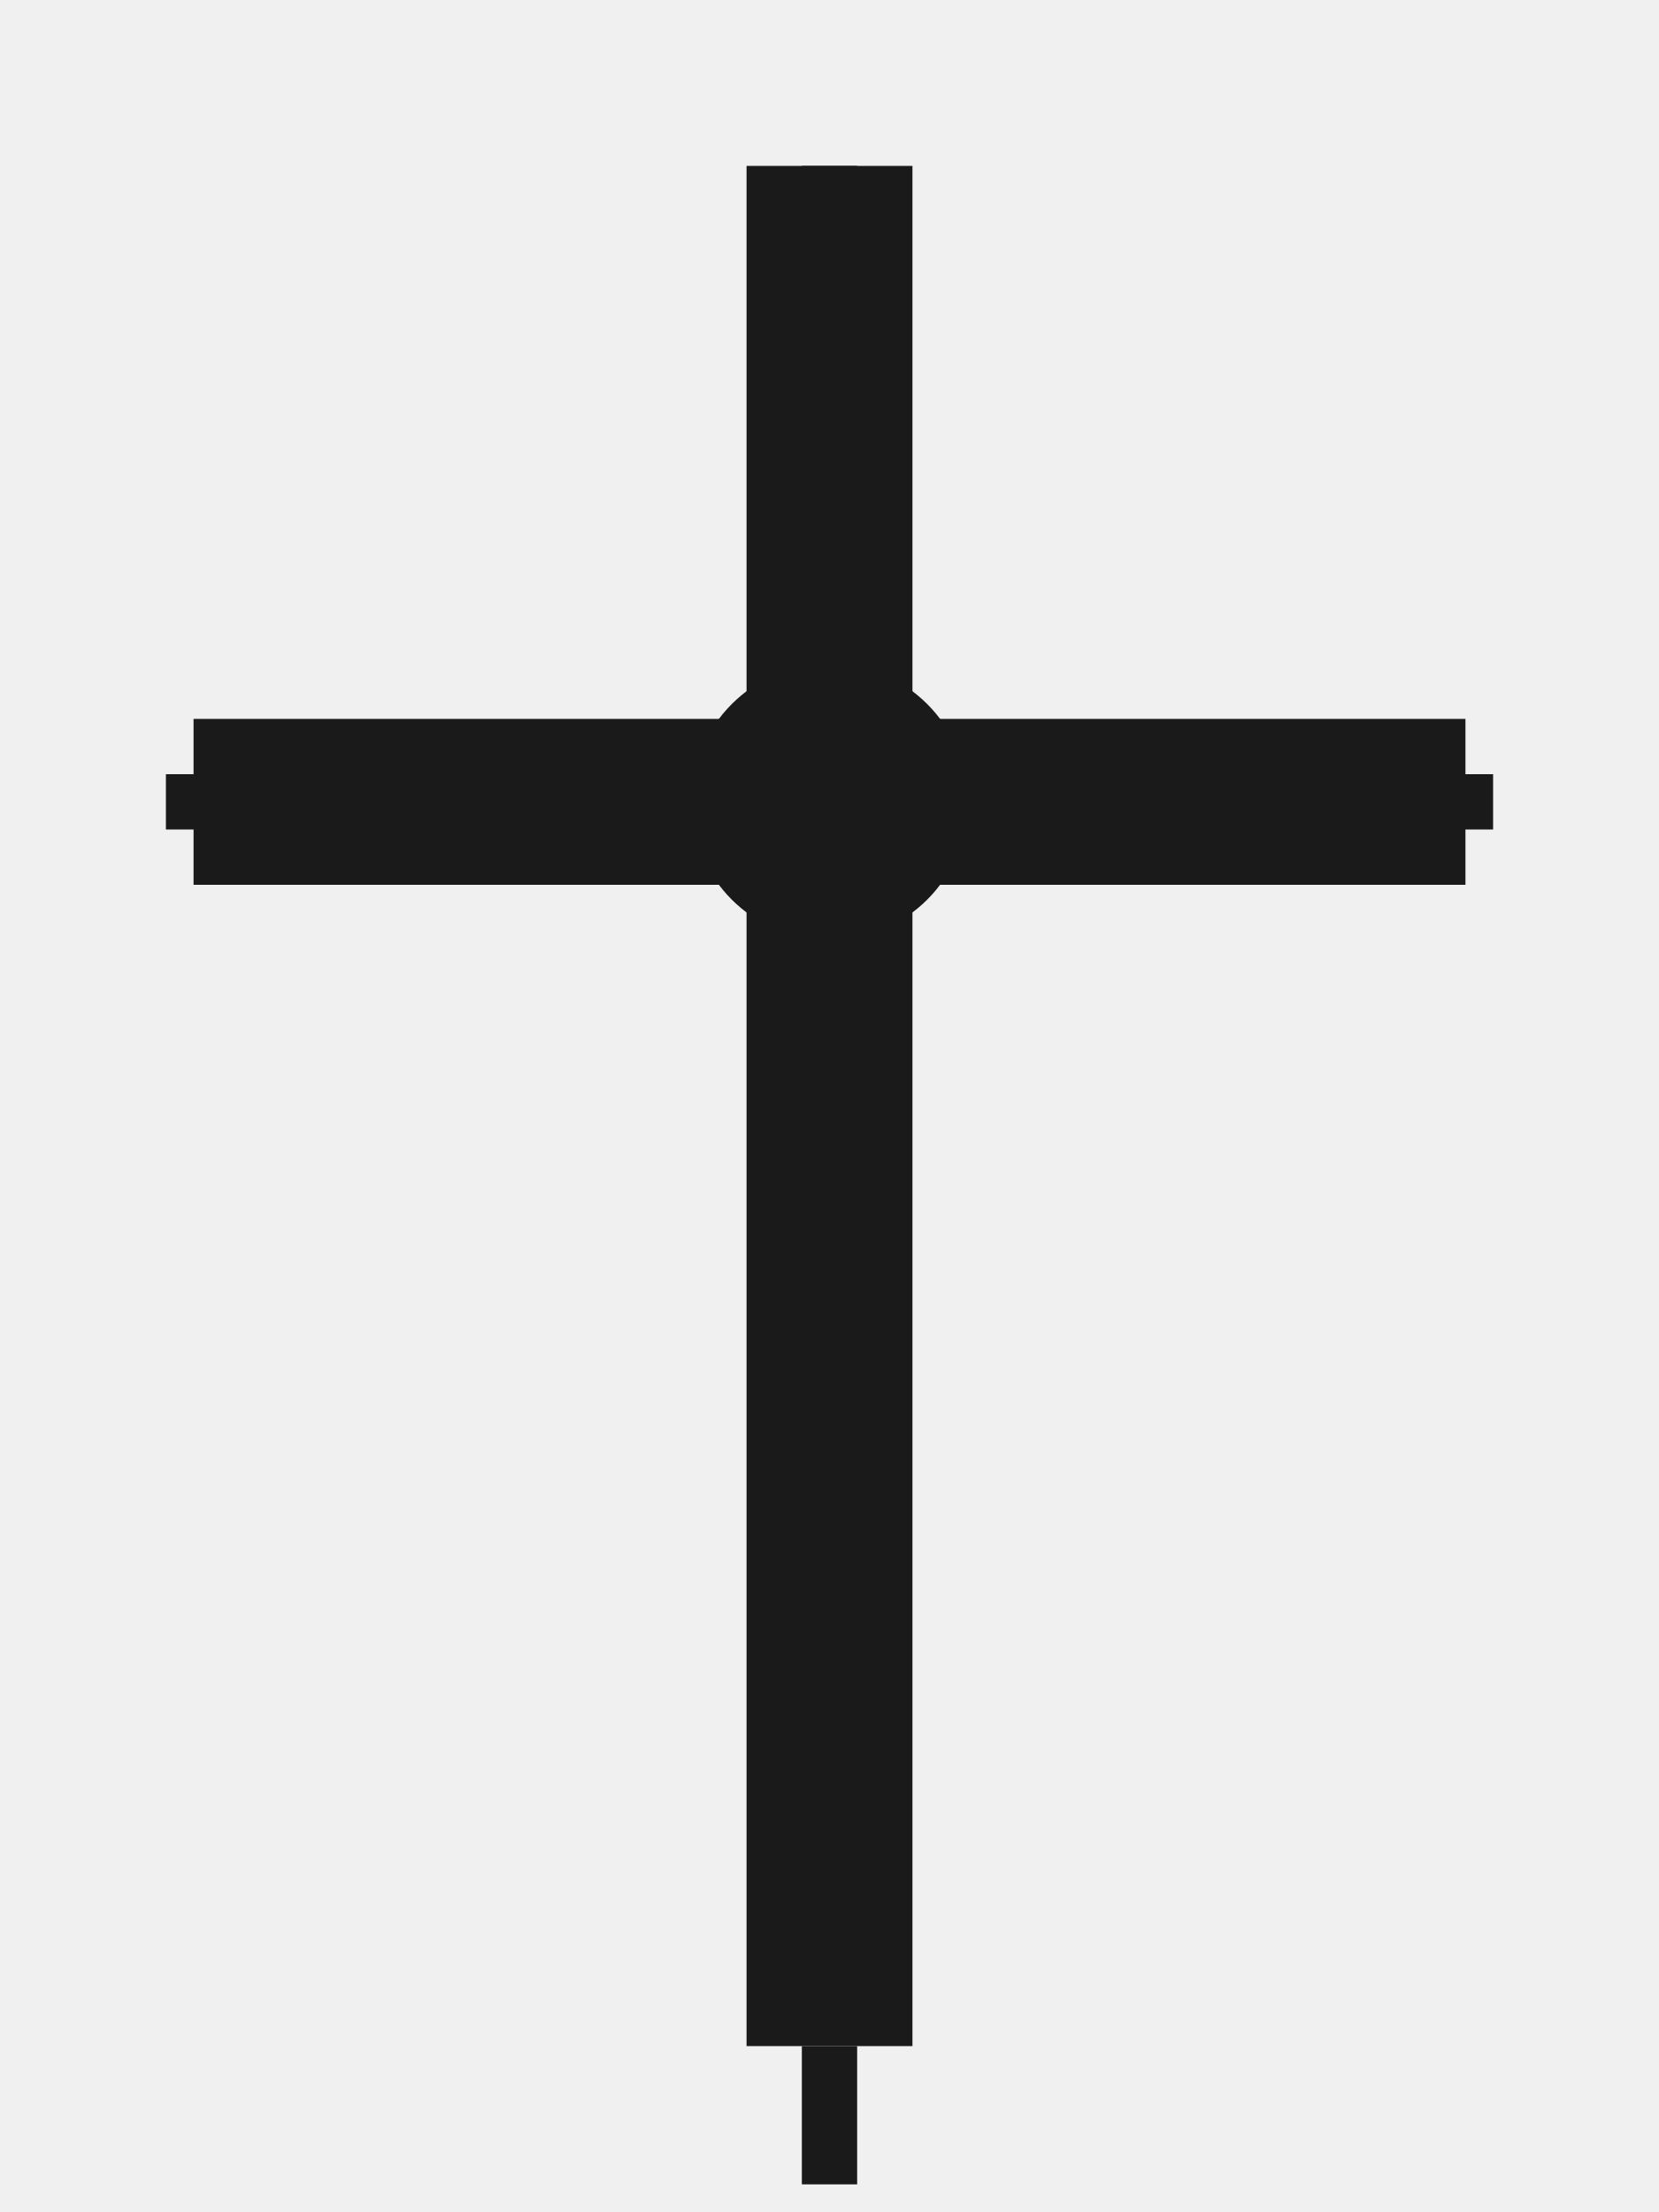
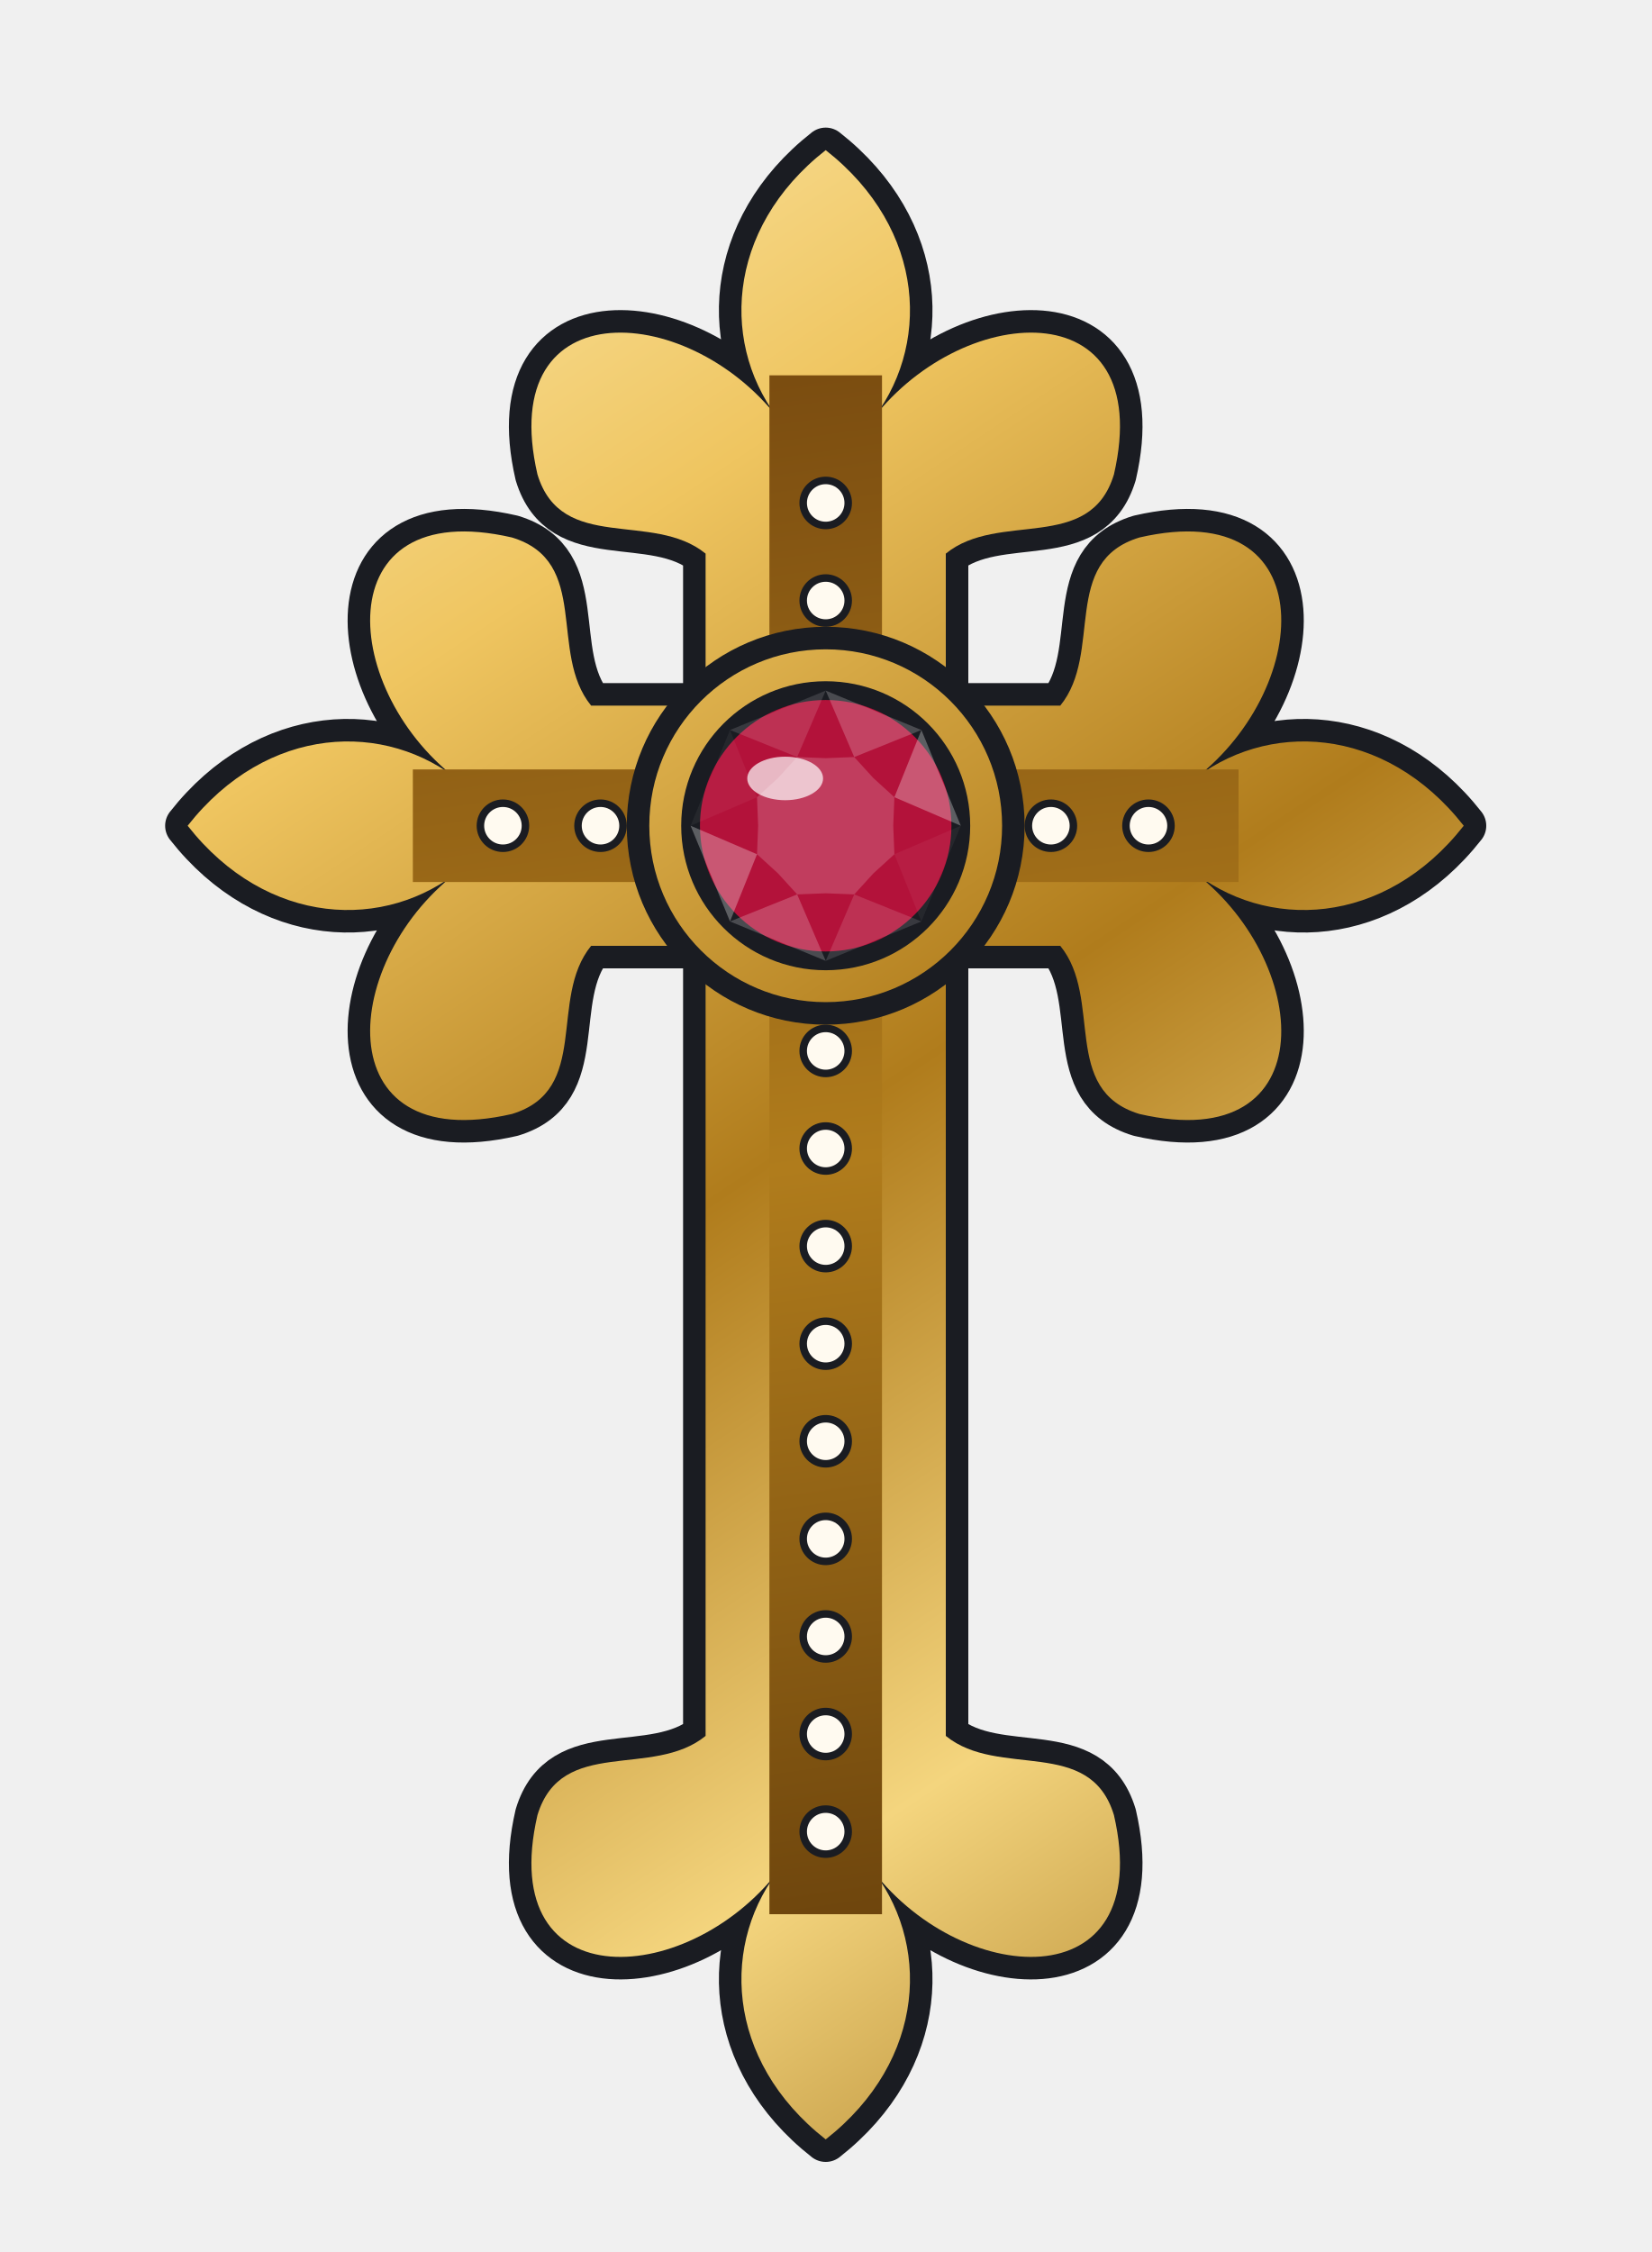
- <svg xmlns="http://www.w3.org/2000/svg" viewBox="0 0 120 160" fill="none">
-   <path fill="#1a1a1a" d="M54 12h12v40h40v12H66v84H54V64H14V52h40V12z" />
-   <circle cx="60" cy="58" r="10" fill="#1a1a1a" />
-   <path stroke="#1a1a1a" stroke-width="4" d="M60 22v-10M60 148v10M22 58H12M108 58h-10" />
+ <svg xmlns="http://www.w3.org/2000/svg" width="440" height="600" viewBox="0 0 440 600">
+   <defs>
+     <linearGradient id="g" x1="40" y1="30" x2="400" y2="570" gradientUnits="userSpaceOnUse">
+       <stop offset="0%" stop-color="#fff2bf" />
+       <stop offset="25%" stop-color="#efc560" />
+       <stop offset="50%" stop-color="#b07c1c" />
+       <stop offset="75%" stop-color="#f4d57e" />
+       <stop offset="100%" stop-color="#9a6a14" />
+     </linearGradient>
+     <linearGradient id="d" x1="190" y1="100" x2="250" y2="520" gradientUnits="userSpaceOnUse">
+       <stop offset="0%" stop-color="#7a4c10" />
+       <stop offset="50%" stop-color="#b07c1c" />
+       <stop offset="100%" stop-color="#6a420c" />
+     </linearGradient>
+   </defs>
+   <g fill="#1a1c22" stroke="#1a1c22" stroke-width="12" stroke-linejoin="round" stroke-linecap="round">
+     <path d="M220 40C246.9 61.1 248.2 92.8 231.5 113C255.2 80.3 308.3 76.5 296.8 126.4C290.4 147.5 266.1 136 252 147.5L252 220L188 220L188 147.5C173.9 136 149.6 147.5 143.2 126.4C131.7 76.5 184.8 80.3 208.5 113C191.8 92.8 193.1 61.1 220 40Z" />
+     <path d="M390 220C368.9 246.9 337.2 248.2 317 231.5C349.7 255.2 353.5 308.3 303.6 296.8C282.5 290.4 294 266.1 282.5 252L220 252L220 188L282.5 188C294 173.9 282.5 149.6 303.6 143.2C353.5 131.7 349.7 184.8 317 208.5C337.2 191.8 368.9 193.1 390 220Z" />
+     <path d="M220 570C193.1 548.9 191.8 517.2 208.5 497C184.8 529.7 131.7 533.5 143.2 483.6C149.6 462.5 173.9 474 188 462.5L188 220L252 220L252 462.5C266.1 474 290.4 462.5 296.8 483.6C308.3 533.5 255.2 529.7 231.5 497C248.2 517.2 246.9 548.9 220 570Z" />
+     <path d="M50 220C71.1 193.1 102.8 191.8 123 208.5C90.3 184.8 86.5 131.7 136.4 143.2C157.5 149.6 146 173.9 157.5 188L220 188L220 252L157.5 252C146 266.1 157.5 290.4 136.4 296.8C86.5 308.3 90.3 255.2 123 231.5C102.8 248.2 71.1 246.9 50 220Z" />
+     <rect x="188" y="188" width="64" height="64" />
+   </g>
+   <g fill="url(#g)">
+     <path d="M220 40C246.9 61.1 248.2 92.8 231.5 113C255.2 80.3 308.3 76.5 296.8 126.4C290.4 147.5 266.1 136 252 147.5L252 220L188 220L188 147.5C173.9 136 149.6 147.5 143.2 126.4C131.7 76.5 184.8 80.3 208.5 113C191.8 92.8 193.1 61.1 220 40Z" />
+     <path d="M390 220C368.9 246.9 337.2 248.2 317 231.5C349.7 255.2 353.5 308.3 303.6 296.8C282.5 290.4 294 266.1 282.5 252L220 252L220 188L282.5 188C294 173.9 282.5 149.6 303.6 143.2C353.5 131.7 349.7 184.8 317 208.5C337.2 191.8 368.9 193.1 390 220Z" />
+     <path d="M220 570C193.1 548.9 191.8 517.2 208.5 497C184.8 529.7 131.7 533.5 143.2 483.6C149.6 462.5 173.9 474 188 462.5L188 220L252 220L252 462.5C266.1 474 290.4 462.5 296.8 483.6C308.3 533.5 255.2 529.7 231.5 497C248.2 517.2 246.9 548.9 220 570Z" />
+     <path d="M50 220C71.1 193.1 102.8 191.8 123 208.5C90.3 184.8 86.5 131.7 136.4 143.2C157.5 149.6 146 173.9 157.5 188L220 188L220 252L157.5 252C146 266.1 157.5 290.4 136.4 296.8C86.5 308.3 90.3 255.2 123 231.5C102.8 248.2 71.1 246.9 50 220Z" />
+     <rect x="188" y="188" width="64" height="64" />
+   </g>
+   <g fill="url(#d)">
+     <path d="M220 100L235 100L235 220L205 220L205 100L220 100Z" />
+     <path d="M330 220L330 235L220 235L220 205L330 205L330 220Z" />
+     <path d="M220 510L205 510L205 220L235 220L235 510L220 510Z" />
+     <path d="M110 220L110 205L220 205L220 235L110 235L110 220Z" />
+     <rect x="205" y="205" width="30" height="30" />
+   </g>
+   <circle cx="220" cy="160" r="6" fill="#fffaf0" stroke="#1a1c22" stroke-width="2" />
+   <circle cx="220" cy="134" r="6" fill="#fffaf0" stroke="#1a1c22" stroke-width="2" />
+   <circle cx="280" cy="220" r="6" fill="#fffaf0" stroke="#1a1c22" stroke-width="2" />
+   <circle cx="306" cy="220" r="6" fill="#fffaf0" stroke="#1a1c22" stroke-width="2" />
+   <circle cx="220" cy="280" r="6" fill="#fffaf0" stroke="#1a1c22" stroke-width="2" />
+   <circle cx="220" cy="306" r="6" fill="#fffaf0" stroke="#1a1c22" stroke-width="2" />
+   <circle cx="220" cy="332" r="6" fill="#fffaf0" stroke="#1a1c22" stroke-width="2" />
+   <circle cx="220" cy="358" r="6" fill="#fffaf0" stroke="#1a1c22" stroke-width="2" />
+   <circle cx="220" cy="384" r="6" fill="#fffaf0" stroke="#1a1c22" stroke-width="2" />
+   <circle cx="220" cy="410" r="6" fill="#fffaf0" stroke="#1a1c22" stroke-width="2" />
+   <circle cx="220" cy="436" r="6" fill="#fffaf0" stroke="#1a1c22" stroke-width="2" />
+   <circle cx="220" cy="462" r="6" fill="#fffaf0" stroke="#1a1c22" stroke-width="2" />
+   <circle cx="220" cy="488" r="6" fill="#fffaf0" stroke="#1a1c22" stroke-width="2" />
+   <circle cx="160" cy="220" r="6" fill="#fffaf0" stroke="#1a1c22" stroke-width="2" />
+   <circle cx="134" cy="220" r="6" fill="#fffaf0" stroke="#1a1c22" stroke-width="2" />
+   <circle cx="220" cy="220" r="50" fill="url(#g)" stroke="#1a1c22" stroke-width="6" />
+   <circle cx="220" cy="220" r="36" fill="#b3123a" stroke="#1a1c22" stroke-width="5" />
+   <path d="M256 220L245.5 245.5L238.3 227.6Z" fill="#fff" opacity="0.05" />
+   <path d="M245.5 245.5L220 256L227.6 238.3Z" fill="#fff" opacity="0.13" />
+   <path d="M220 256L194.5 245.5L212.4 238.3Z" fill="#fff" opacity="0.21" />
+   <path d="M194.5 245.5L184 220L201.7 227.6Z" fill="#fff" opacity="0.29" />
+   <path d="M184 220L194.5 194.5L201.7 212.4Z" fill="#fff" opacity="0.05" />
+   <path d="M194.5 194.5L220 184L212.4 201.7Z" fill="#fff" opacity="0.13" />
+   <path d="M220 184L245.5 194.5L227.6 201.7Z" fill="#fff" opacity="0.21" />
+   <path d="M245.5 194.5L256 220L238.3 212.4Z" fill="#fff" opacity="0.29" />
+   <path d="M227.6 201.7L232.7 207.3L238.3 212.4L238 220L238.3 227.6L232.7 232.7L227.6 238.3L220 238L212.4 238.3L207.3 232.7L201.7 227.6L202 220L201.7 212.4L207.3 207.3L212.4 201.7L220 202Z" fill="#fff" opacity="0.18" />
+   <ellipse cx="209.2" cy="207.4" rx="10.1" ry="5.8" fill="#fff" opacity="0.7" />
</svg>
